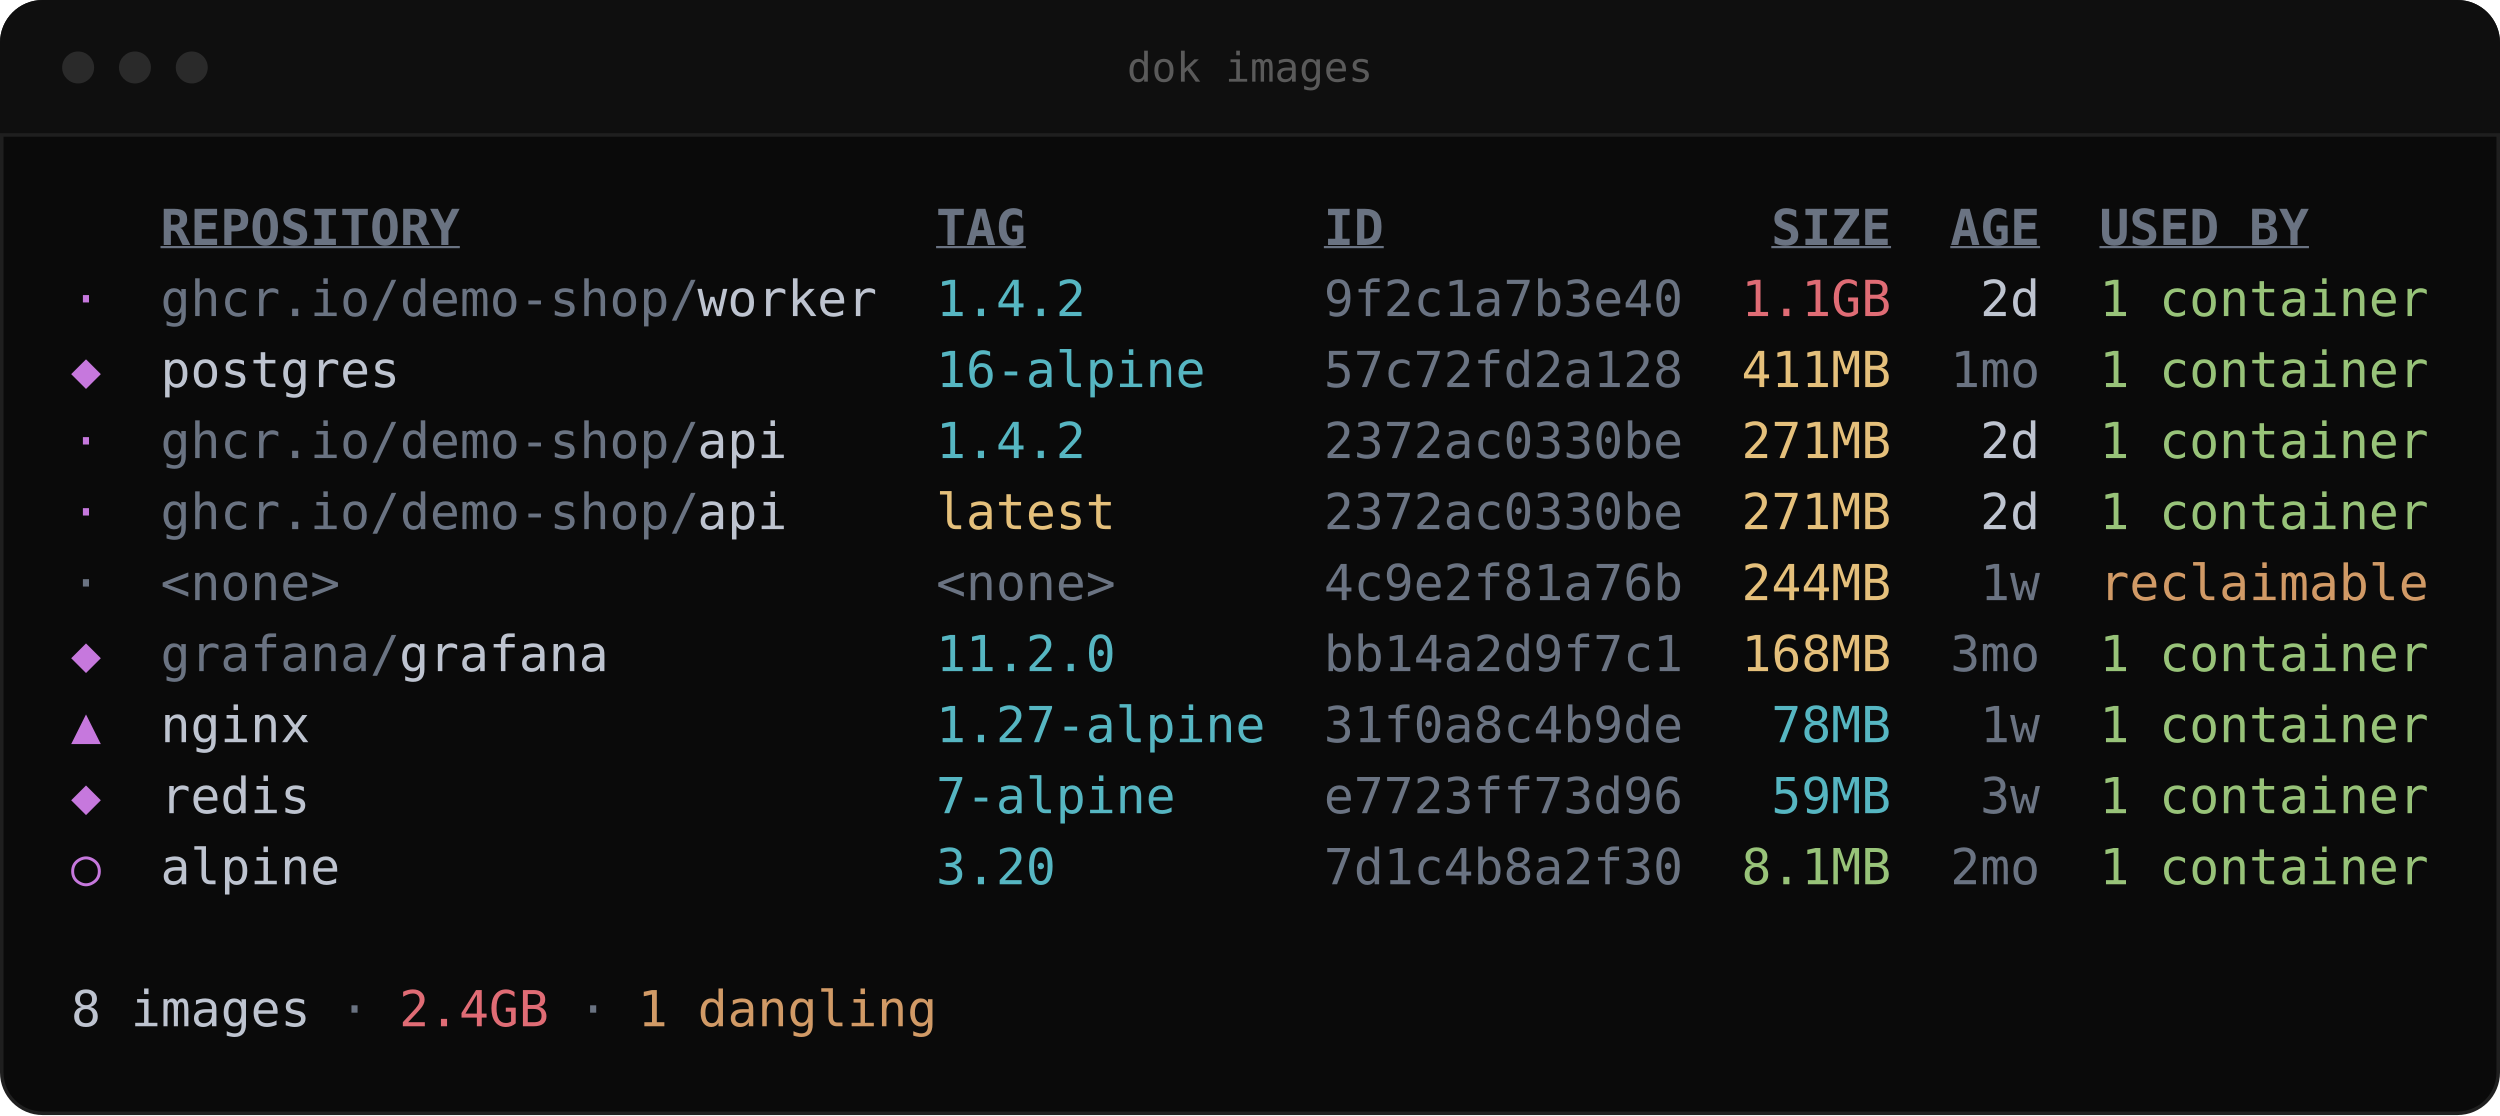
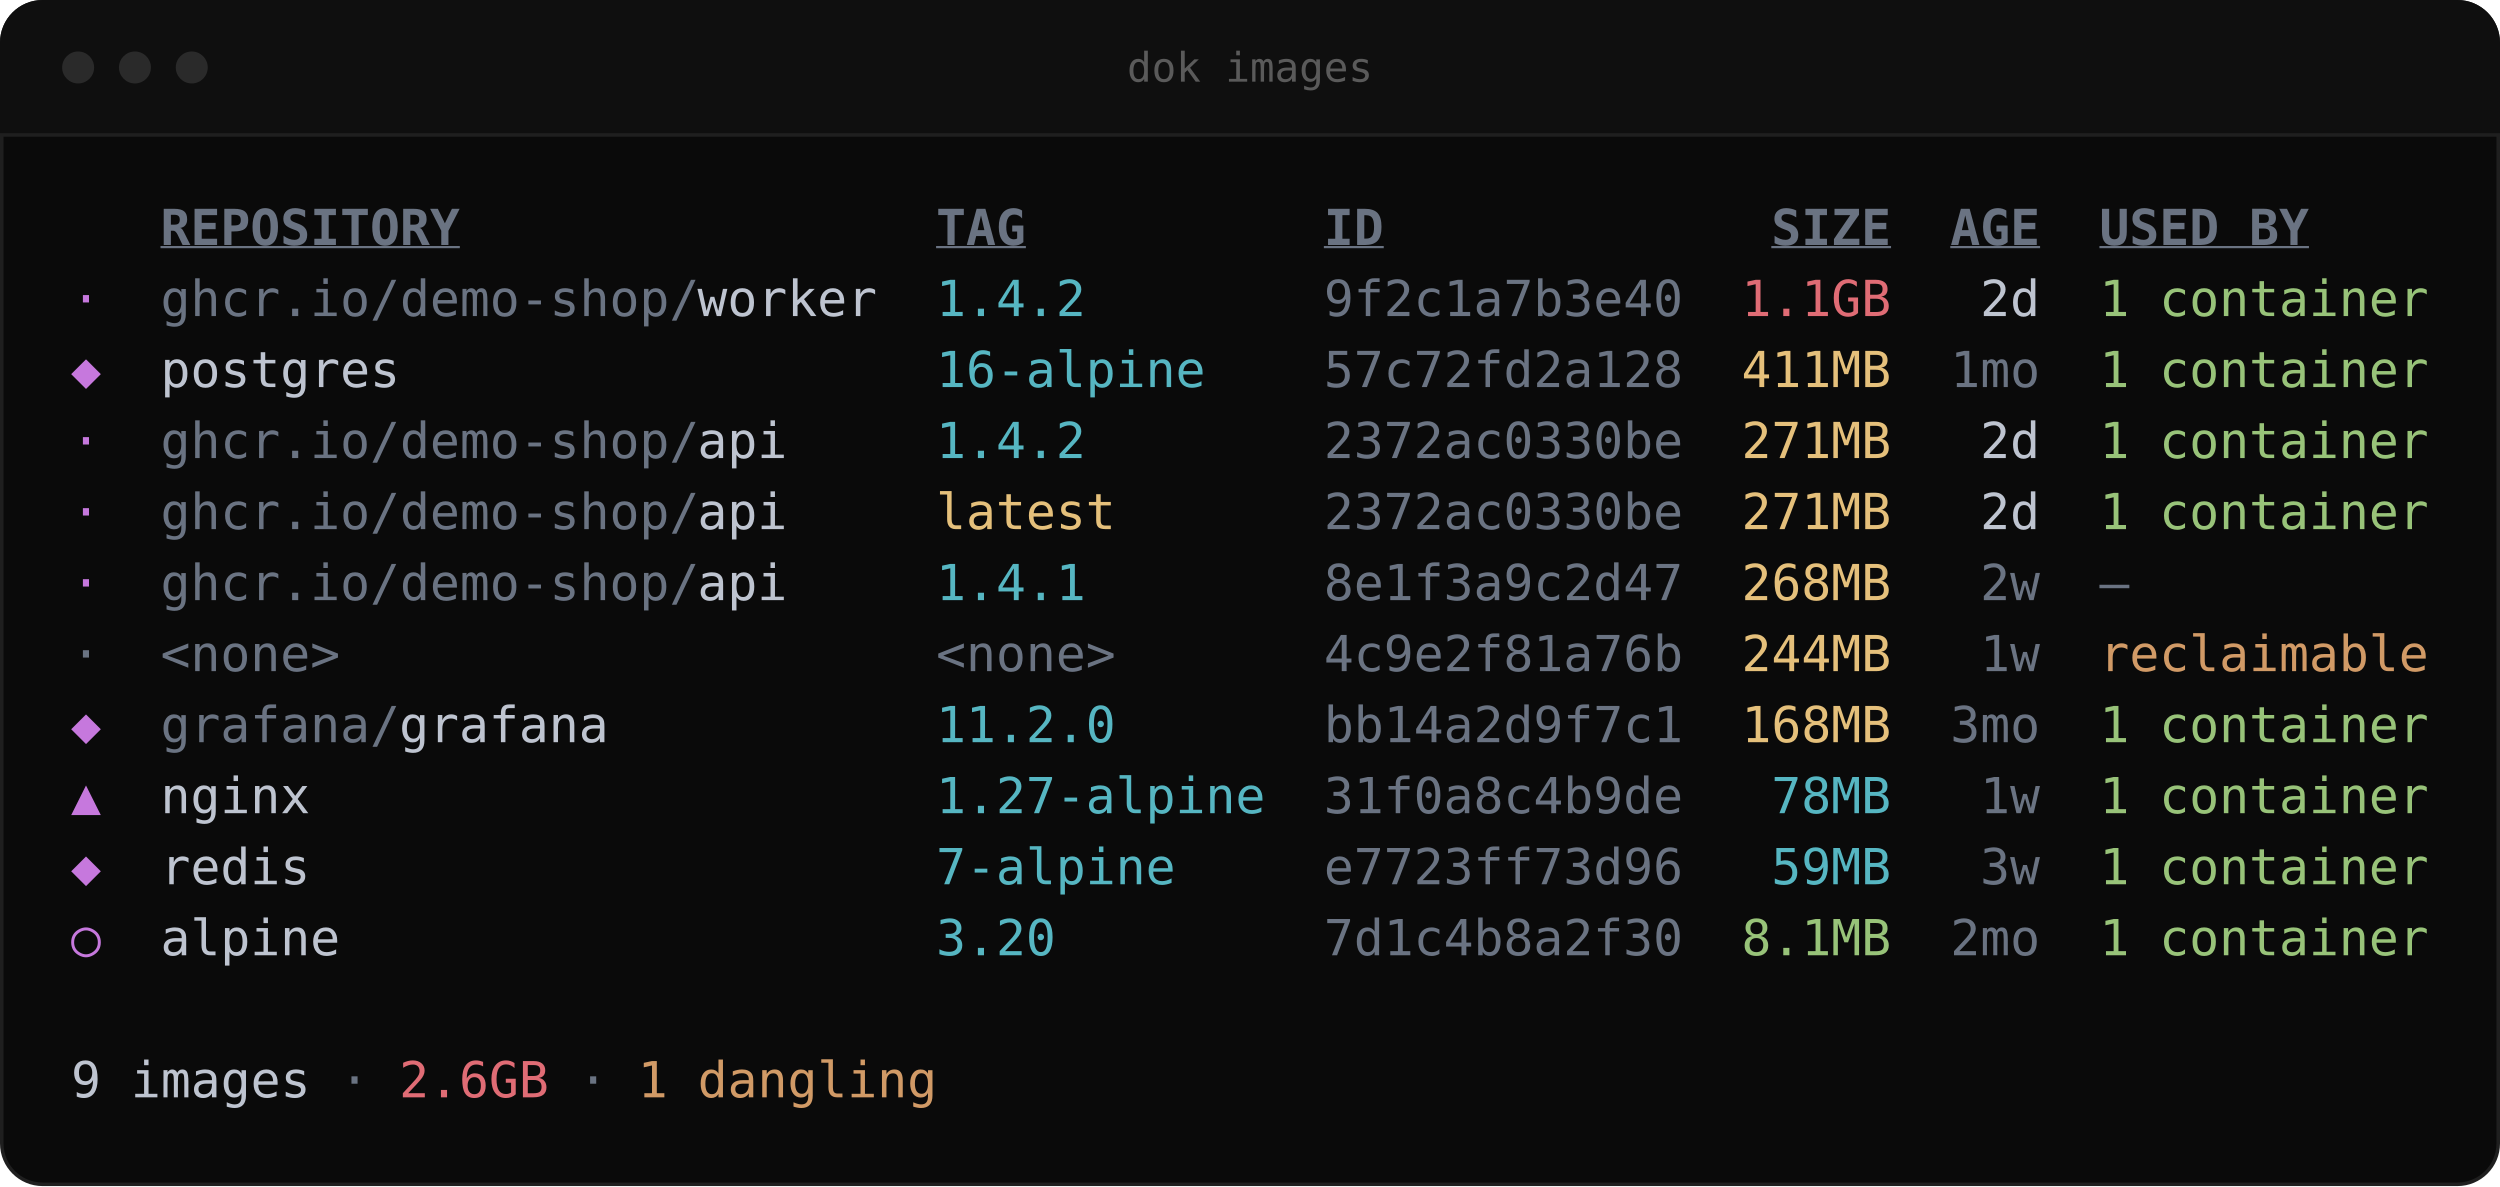
- <svg xmlns="http://www.w3.org/2000/svg" width="704" height="314" viewBox="0 0 704 314" font-family="JetBrains Mono, SFMono-Regular, Menlo, Consolas, monospace" font-size="14">
-   <rect x=".5" y=".5" width="703" height="313" rx="11.5" fill="#0a0a0a" stroke="#1f1f1f" />
+ <svg xmlns="http://www.w3.org/2000/svg" width="704" height="334" viewBox="0 0 704 334" font-family="JetBrains Mono, SFMono-Regular, Menlo, Consolas, monospace" font-size="14">
+   <rect x=".5" y=".5" width="703" height="333" rx="11.5" fill="#0a0a0a" stroke="#1f1f1f" />
  <path d="M0 12a12 12 0 0 1 12-12h680a12 12 0 0 1 12 12v26H0z" fill="#0f0f0f" />
  <path d="M0 38h704" stroke="#1f1f1f" />
  <circle cx="22" cy="19" r="4.5" fill="#2a2a2a" />
  <circle cx="38" cy="19" r="4.5" fill="#2a2a2a" />
  <circle cx="54" cy="19" r="4.5" fill="#2a2a2a" />
  <text x="352" y="23" fill="#5a5a5a" font-size="11.5" text-anchor="middle">dok images</text>
  <text y="69.0" xml:space="preserve">
    <tspan x="45.2" fill="#6a7382" font-weight="bold" text-decoration="underline">REPOSITORY</tspan>
    <tspan x="263.6" fill="#6a7382" font-weight="bold" text-decoration="underline">TAG</tspan>
    <tspan x="372.8" fill="#6a7382" font-weight="bold" text-decoration="underline">ID</tspan>
    <tspan x="498.8" fill="#6a7382" font-weight="bold" text-decoration="underline">SIZE</tspan>
    <tspan x="549.2" fill="#6a7382" font-weight="bold" text-decoration="underline">AGE</tspan>
    <tspan x="591.2" fill="#6a7382" font-weight="bold" text-decoration="underline">USED BY</tspan>
  </text>
  <text y="89.0" xml:space="preserve">
    <tspan x="20.0" fill="#c678dd">·</tspan>
    <tspan x="45.2" fill="#6a7382">ghcr.io/demo-shop/</tspan>
    <tspan x="196.4" fill="#bec4d0">worker</tspan>
    <tspan x="263.6" fill="#56b6c2">1.4.2</tspan>
    <tspan x="372.8" fill="#6a7382">9f2c1a7b3e40</tspan>
    <tspan x="490.4" fill="#e06c75">1.1GB</tspan>
    <tspan x="557.6" fill="#bec4d0">2d</tspan>
    <tspan x="591.2" fill="#98c379">1 container</tspan>
  </text>
  <text y="109.0" xml:space="preserve">
    <tspan x="20.0" fill="#c678dd">◆</tspan>
    <tspan x="45.2" fill="#bec4d0">postgres</tspan>
    <tspan x="263.6" fill="#56b6c2">16-alpine</tspan>
    <tspan x="372.8" fill="#6a7382">57c72fd2a128</tspan>
    <tspan x="490.4" fill="#e5c07b">411MB</tspan>
    <tspan x="549.2" fill="#6a7382">1mo</tspan>
    <tspan x="591.2" fill="#98c379">1 container</tspan>
  </text>
  <text y="129.0" xml:space="preserve">
    <tspan x="20.0" fill="#c678dd">·</tspan>
    <tspan x="45.2" fill="#6a7382">ghcr.io/demo-shop/</tspan>
    <tspan x="196.4" fill="#bec4d0">api</tspan>
    <tspan x="263.6" fill="#56b6c2">1.4.2</tspan>
    <tspan x="372.8" fill="#6a7382">2372ac0330be</tspan>
    <tspan x="490.4" fill="#e5c07b">271MB</tspan>
    <tspan x="557.6" fill="#bec4d0">2d</tspan>
    <tspan x="591.2" fill="#98c379">1 container</tspan>
  </text>
  <text y="149.0" xml:space="preserve">
    <tspan x="20.0" fill="#c678dd">·</tspan>
    <tspan x="45.2" fill="#6a7382">ghcr.io/demo-shop/</tspan>
    <tspan x="196.4" fill="#bec4d0">api</tspan>
    <tspan x="263.6" fill="#e5c07b">latest</tspan>
    <tspan x="372.8" fill="#6a7382">2372ac0330be</tspan>
    <tspan x="490.4" fill="#e5c07b">271MB</tspan>
    <tspan x="557.6" fill="#bec4d0">2d</tspan>
    <tspan x="591.2" fill="#98c379">1 container</tspan>
  </text>
  <text y="169.0" xml:space="preserve">
+     <tspan x="20.0" fill="#c678dd">·</tspan>
+     <tspan x="45.2" fill="#6a7382">ghcr.io/demo-shop/</tspan>
+     <tspan x="196.4" fill="#bec4d0">api</tspan>
+     <tspan x="263.6" fill="#56b6c2">1.4.1</tspan>
+     <tspan x="372.8" fill="#6a7382">8e1f3a9c2d47</tspan>
+     <tspan x="490.4" fill="#e5c07b">268MB</tspan>
+     <tspan x="557.6" fill="#6a7382">2w</tspan>
+     <tspan x="591.2" fill="#6a7382">—</tspan>
+   </text>
+   <text y="189.0" xml:space="preserve">
    <tspan x="20.0" fill="#6a7382">·</tspan>
    <tspan x="45.2" fill="#6a7382">&lt;none&gt;</tspan>
    <tspan x="263.6" fill="#6a7382">&lt;none&gt;</tspan>
    <tspan x="372.8" fill="#6a7382">4c9e2f81a76b</tspan>
    <tspan x="490.4" fill="#e5c07b">244MB</tspan>
    <tspan x="557.6" fill="#6a7382">1w</tspan>
    <tspan x="591.2" fill="#d19a66">reclaimable</tspan>
  </text>
-   <text y="189.0" xml:space="preserve">
+   <text y="209.0" xml:space="preserve">
    <tspan x="20.0" fill="#c678dd">◆</tspan>
    <tspan x="45.2" fill="#6a7382">grafana/</tspan>
    <tspan x="112.4" fill="#bec4d0">grafana</tspan>
    <tspan x="263.6" fill="#56b6c2">11.2.0</tspan>
    <tspan x="372.8" fill="#6a7382">bb14a2d9f7c1</tspan>
    <tspan x="490.4" fill="#e5c07b">168MB</tspan>
    <tspan x="549.2" fill="#6a7382">3mo</tspan>
    <tspan x="591.2" fill="#98c379">1 container</tspan>
  </text>
-   <text y="209.0" xml:space="preserve">
+   <text y="229.0" xml:space="preserve">
    <tspan x="20.0" fill="#c678dd">▲</tspan>
    <tspan x="45.2" fill="#bec4d0">nginx</tspan>
    <tspan x="263.6" fill="#56b6c2">1.27-alpine</tspan>
    <tspan x="372.8" fill="#6a7382">31f0a8c4b9de</tspan>
    <tspan x="498.8" fill="#56b6c2">78MB</tspan>
    <tspan x="557.6" fill="#6a7382">1w</tspan>
    <tspan x="591.2" fill="#98c379">1 container</tspan>
  </text>
-   <text y="229.0" xml:space="preserve">
+   <text y="249.0" xml:space="preserve">
    <tspan x="20.0" fill="#c678dd">◆</tspan>
    <tspan x="45.2" fill="#bec4d0">redis</tspan>
    <tspan x="263.6" fill="#56b6c2">7-alpine</tspan>
    <tspan x="372.8" fill="#6a7382">e7723ff73d96</tspan>
    <tspan x="498.8" fill="#56b6c2">59MB</tspan>
    <tspan x="557.6" fill="#6a7382">3w</tspan>
    <tspan x="591.2" fill="#98c379">1 container</tspan>
  </text>
-   <text y="249.0" xml:space="preserve">
+   <text y="269.0" xml:space="preserve">
    <tspan x="20.0" fill="#c678dd">○</tspan>
    <tspan x="45.2" fill="#bec4d0">alpine</tspan>
    <tspan x="263.6" fill="#56b6c2">3.20</tspan>
    <tspan x="372.8" fill="#6a7382">7d1c4b8a2f30</tspan>
    <tspan x="490.4" fill="#98c379">8.1MB</tspan>
    <tspan x="549.2" fill="#6a7382">2mo</tspan>
    <tspan x="591.2" fill="#98c379">1 container</tspan>
  </text>
-   <text y="289.0" xml:space="preserve">
-     <tspan x="20.0" fill="#bec4d0">8 images</tspan>
+   <text y="309.0" xml:space="preserve">
+     <tspan x="20.0" fill="#bec4d0">9 images</tspan>
    <tspan x="87.2" fill="#6a7382"> · </tspan>
-     <tspan x="112.4" fill="#e06c75">2.4GB</tspan>
+     <tspan x="112.4" fill="#e06c75">2.6GB</tspan>
    <tspan x="154.4" fill="#6a7382"> · </tspan>
    <tspan x="179.6" fill="#d19a66">1 dangling</tspan>
  </text>
</svg>
